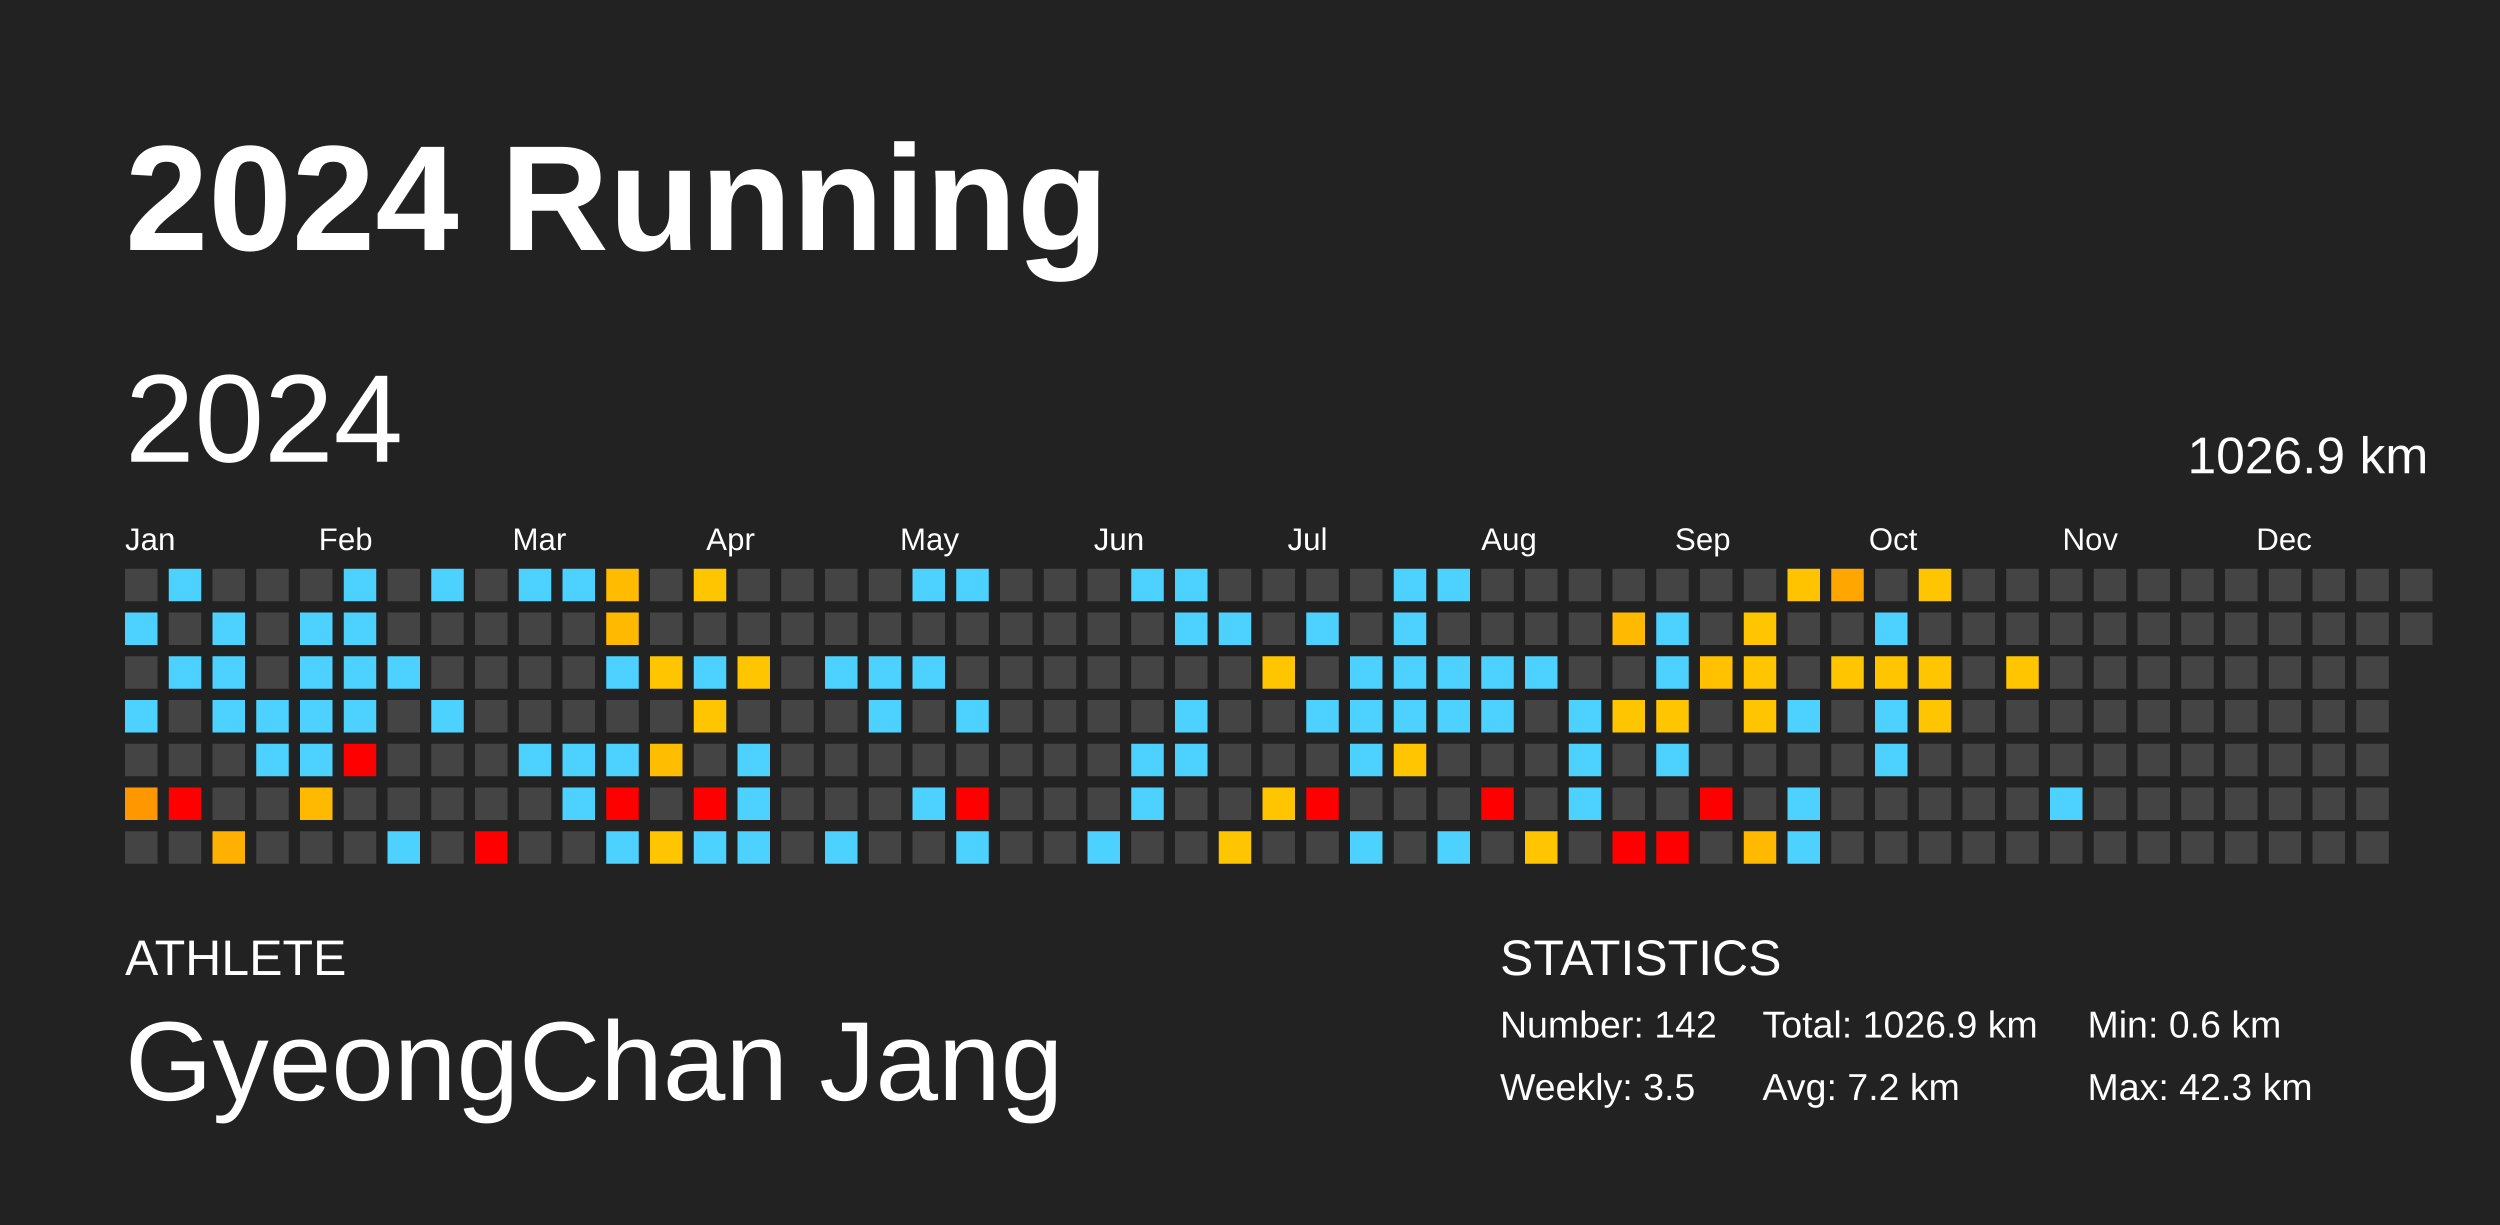
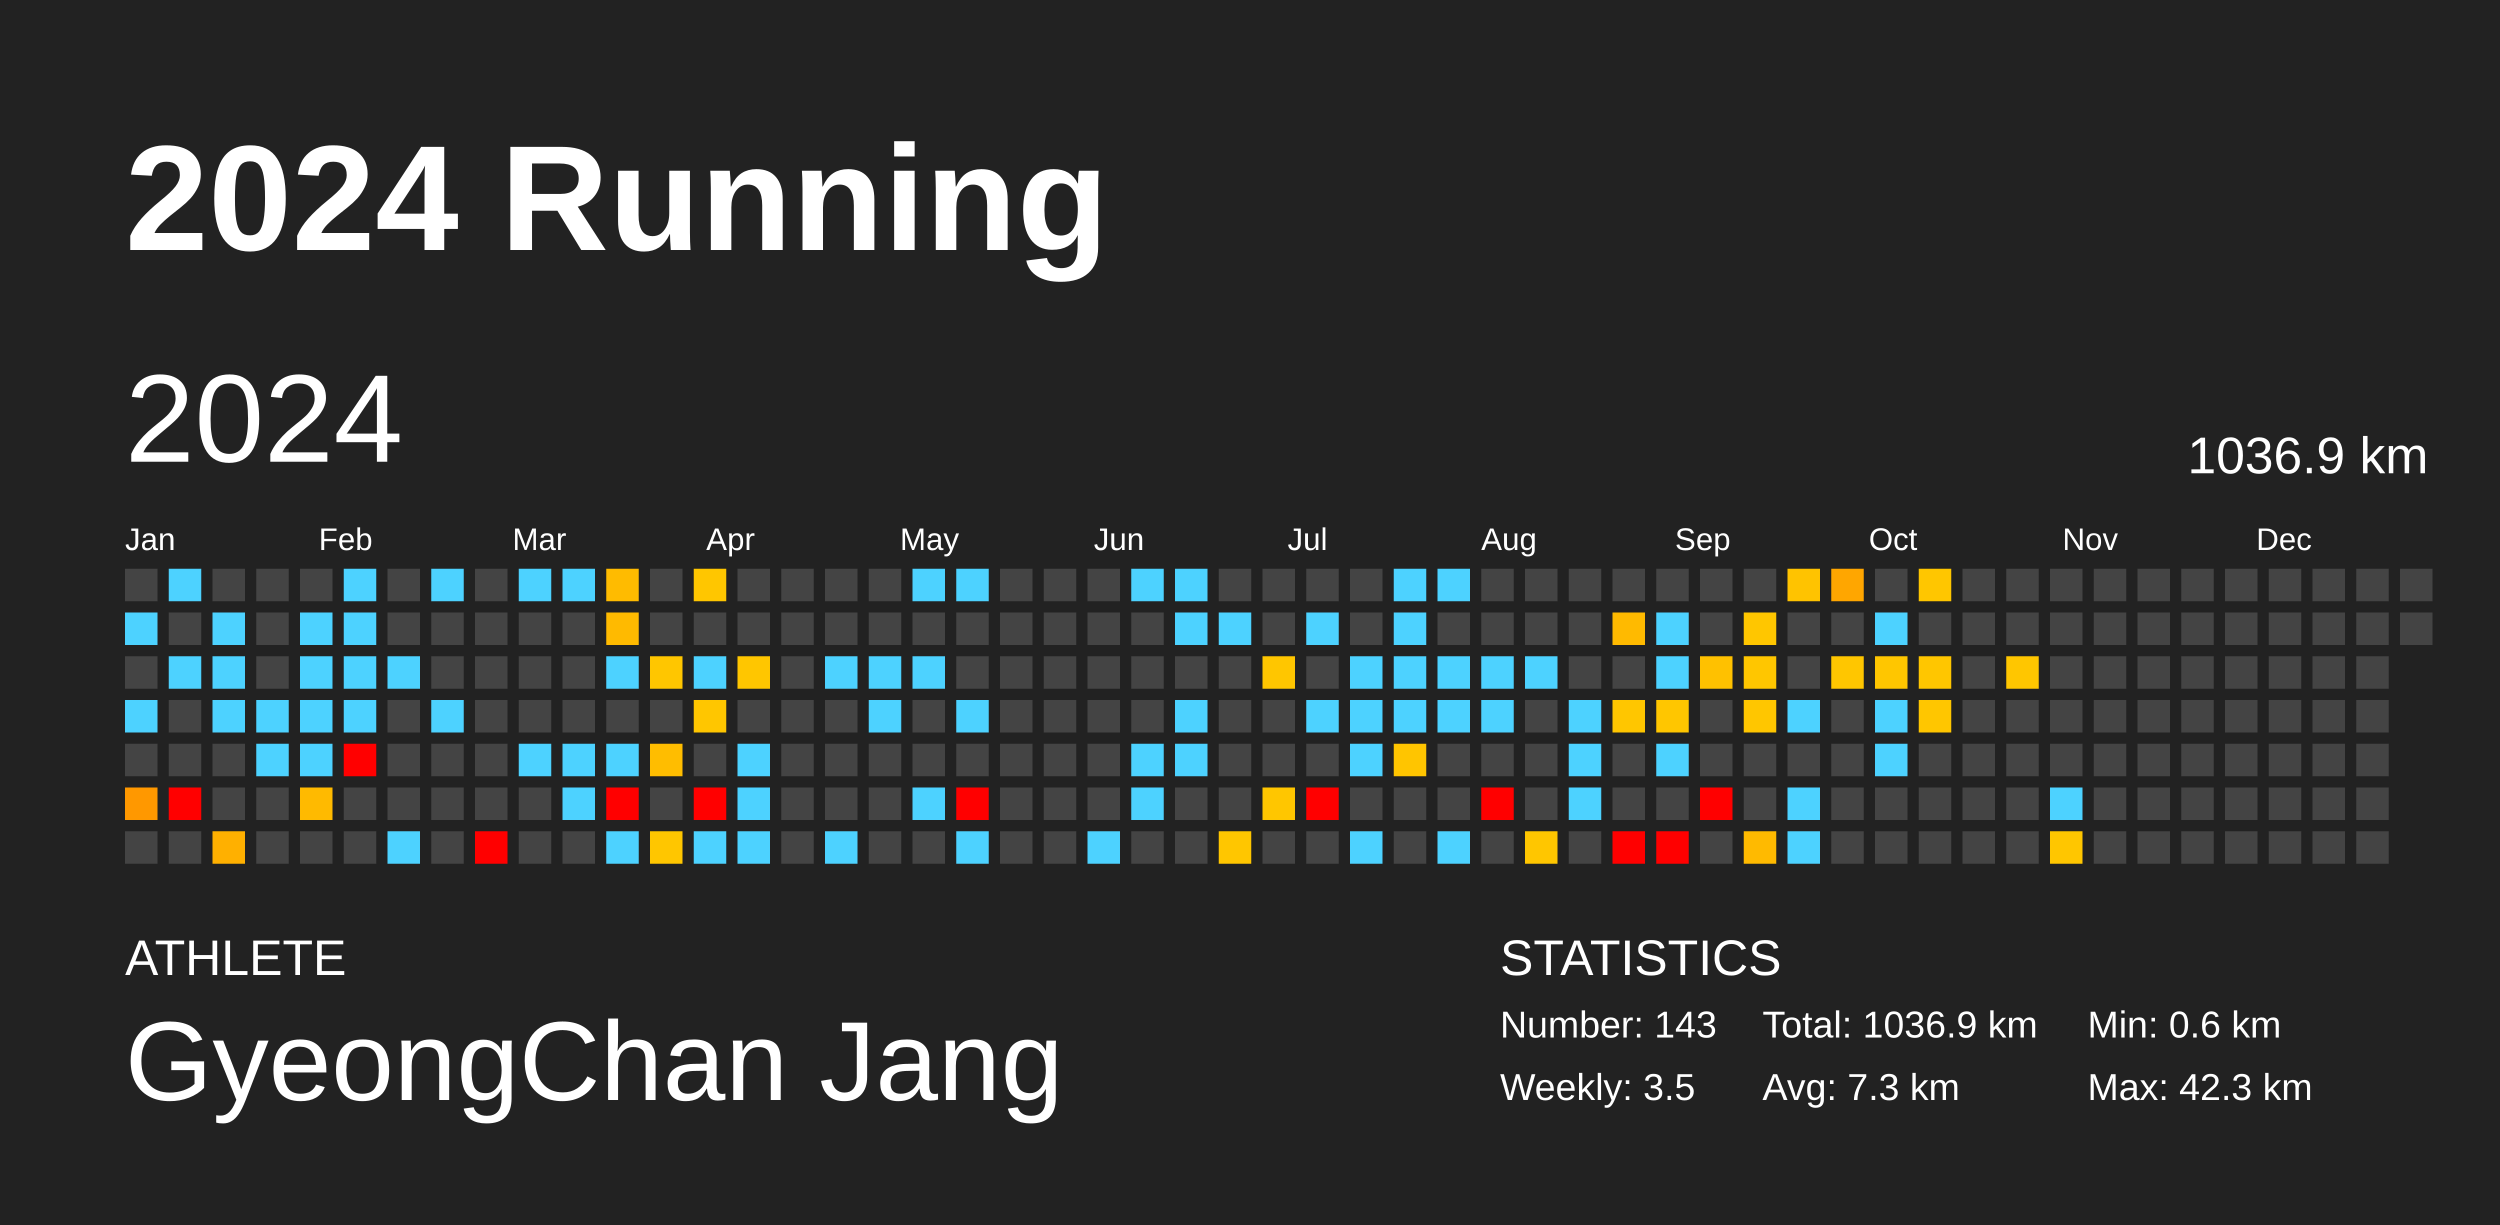
<svg xmlns="http://www.w3.org/2000/svg" baseProfile="full" height="98mm" version="1.1" viewBox="0,0,200,98" width="200mm">
  <defs />
  <rect fill="#222222" height="98" width="200" x="0" y="0" />
  <text fill="#FFFFFF" style="font-size:12px; font-family:Arial; font-weight:bold;" x="10" y="20">2024 Running</text>
  <text fill="#FFFFFF" style="font-size:4px; font-family:Arial" x="10" y="78">ATHLETE</text>
  <text fill="#FFFFFF" style="font-size:9px; font-family:Arial" x="10" y="88">GyeongChan Jang</text>
  <text fill="#FFFFFF" style="font-size:4px; font-family:Arial" x="120" y="78">STATISTICS</text>
-   <text fill="#FFFFFF" style="font-size:3px; font-family:Arial" x="120" y="83">Number: 142</text>
+   <text fill="#FFFFFF" style="font-size:3px; font-family:Arial" x="120" y="83">Number: 143</text>
  <text fill="#FFFFFF" style="font-size:3px; font-family:Arial" x="120" y="88">Weekly: 3.5</text>
-   <text fill="#FFFFFF" style="font-size:3px; font-family:Arial" x="141" y="83">Total: 1026.9 km</text>
-   <text fill="#FFFFFF" style="font-size:3px; font-family:Arial" x="141" y="88">Avg: 7.2 km</text>
+   <text fill="#FFFFFF" style="font-size:3px; font-family:Arial" x="141" y="83">Total: 1036.9 km</text>
+   <text fill="#FFFFFF" style="font-size:3px; font-family:Arial" x="141" y="88">Avg: 7.3 km</text>
  <text fill="#FFFFFF" style="font-size:3px; font-family:Arial" x="167" y="83">Min: 0.6 km</text>
  <text fill="#FFFFFF" style="font-size:3px; font-family:Arial" x="167" y="88">Max: 42.3 km</text>
  <text dominant-baseline="hanging" fill="#FFFFFF" style="font-size:10.0px; font-family:Arial;" x="10" y="30">2024</text>
-   <text dominant-baseline="hanging" fill="#FFFFFF" style="font-size:4.125px; font-family:Arial;" x="175" y="35">1026.9 km</text>
+   <text dominant-baseline="hanging" fill="#FFFFFF" style="font-size:4.125px; font-family:Arial;" x="175" y="35">1036.9 km</text>
  <text fill="#FFFFFF" style="font-size:2.5px; font-family:Arial" x="10.0" y="44">Jan</text>
  <text fill="#FFFFFF" style="font-size:2.5px; font-family:Arial" x="25.5" y="44">Feb</text>
  <text fill="#FFFFFF" style="font-size:2.5px; font-family:Arial" x="41.0" y="44">Mar</text>
  <text fill="#FFFFFF" style="font-size:2.5px; font-family:Arial" x="56.5" y="44">Apr</text>
  <text fill="#FFFFFF" style="font-size:2.5px; font-family:Arial" x="72.0" y="44">May</text>
  <text fill="#FFFFFF" style="font-size:2.5px; font-family:Arial" x="87.5" y="44">Jun</text>
  <text fill="#FFFFFF" style="font-size:2.5px; font-family:Arial" x="103.0" y="44">Jul</text>
  <text fill="#FFFFFF" style="font-size:2.5px; font-family:Arial" x="118.5" y="44">Aug</text>
  <text fill="#FFFFFF" style="font-size:2.5px; font-family:Arial" x="134.0" y="44">Sep</text>
  <text fill="#FFFFFF" style="font-size:2.5px; font-family:Arial" x="149.5" y="44">Oct</text>
  <text fill="#FFFFFF" style="font-size:2.5px; font-family:Arial" x="165.0" y="44">Nov</text>
  <text fill="#FFFFFF" style="font-size:2.5px; font-family:Arial" x="180.5" y="44">Dec</text>
  <rect fill="#444444" height="2.6" width="2.6" x="10.0" y="45.5" />
  <rect fill="#4dd2ff" height="2.6" width="2.6" x="10.0" y="49.0" />
  <rect fill="#444444" height="2.6" width="2.6" x="10.0" y="52.5" />
  <rect fill="#4dd2ff" height="2.6" width="2.6" x="10.0" y="56.0" />
  <rect fill="#444444" height="2.6" width="2.6" x="10.0" y="59.5" />
  <rect fill="#ff9800" height="2.6" width="2.6" x="10.0" y="63.0" />
  <rect fill="#444444" height="2.6" width="2.6" x="10.0" y="66.5" />
  <rect fill="#4dd2ff" height="2.6" width="2.6" x="13.5" y="45.5" />
  <rect fill="#444444" height="2.6" width="2.6" x="13.5" y="49.0" />
  <rect fill="#4dd2ff" height="2.6" width="2.6" x="13.5" y="52.5" />
  <rect fill="#444444" height="2.6" width="2.6" x="13.5" y="56.0" />
  <rect fill="#444444" height="2.6" width="2.6" x="13.5" y="59.5" />
  <rect fill="red" height="2.6" width="2.6" x="13.5" y="63.0" />
  <rect fill="#444444" height="2.6" width="2.6" x="13.5" y="66.5" />
  <rect fill="#444444" height="2.6" width="2.6" x="17.0" y="45.5" />
  <rect fill="#4dd2ff" height="2.6" width="2.6" x="17.0" y="49.0" />
  <rect fill="#4dd2ff" height="2.6" width="2.6" x="17.0" y="52.5" />
  <rect fill="#4dd2ff" height="2.6" width="2.6" x="17.0" y="56.0" />
  <rect fill="#444444" height="2.6" width="2.6" x="17.0" y="59.5" />
  <rect fill="#444444" height="2.6" width="2.6" x="17.0" y="63.0" />
  <rect fill="#ffb000" height="2.6" width="2.6" x="17.0" y="66.5" />
  <rect fill="#444444" height="2.6" width="2.6" x="20.5" y="45.5" />
  <rect fill="#444444" height="2.6" width="2.6" x="20.5" y="49.0" />
  <rect fill="#444444" height="2.6" width="2.6" x="20.5" y="52.5" />
  <rect fill="#4dd2ff" height="2.6" width="2.6" x="20.5" y="56.0" />
  <rect fill="#4dd2ff" height="2.6" width="2.6" x="20.5" y="59.5" />
  <rect fill="#444444" height="2.6" width="2.6" x="20.5" y="63.0" />
  <rect fill="#444444" height="2.6" width="2.6" x="20.5" y="66.5" />
  <rect fill="#444444" height="2.6" width="2.6" x="24.0" y="45.5" />
  <rect fill="#4dd2ff" height="2.6" width="2.6" x="24.0" y="49.0" />
  <rect fill="#4dd2ff" height="2.6" width="2.6" x="24.0" y="52.5" />
  <rect fill="#4dd2ff" height="2.6" width="2.6" x="24.0" y="56.0" />
  <rect fill="#4dd2ff" height="2.6" width="2.6" x="24.0" y="59.5" />
  <rect fill="#ffba00" height="2.6" width="2.6" x="24.0" y="63.0" />
  <rect fill="#444444" height="2.6" width="2.6" x="24.0" y="66.5" />
  <rect fill="#4dd2ff" height="2.6" width="2.6" x="27.5" y="45.5" />
  <rect fill="#4dd2ff" height="2.6" width="2.6" x="27.5" y="49.0" />
  <rect fill="#4dd2ff" height="2.6" width="2.6" x="27.5" y="52.5" />
  <rect fill="#4dd2ff" height="2.6" width="2.6" x="27.5" y="56.0" />
  <rect fill="red" height="2.6" width="2.6" x="27.5" y="59.5" />
  <rect fill="#444444" height="2.6" width="2.6" x="27.5" y="63.0" />
  <rect fill="#444444" height="2.6" width="2.6" x="27.5" y="66.5" />
  <rect fill="#444444" height="2.6" width="2.6" x="31.0" y="45.5" />
  <rect fill="#444444" height="2.6" width="2.6" x="31.0" y="49.0" />
  <rect fill="#4dd2ff" height="2.6" width="2.6" x="31.0" y="52.5" />
  <rect fill="#444444" height="2.6" width="2.6" x="31.0" y="56.0" />
  <rect fill="#444444" height="2.6" width="2.6" x="31.0" y="59.5" />
  <rect fill="#444444" height="2.6" width="2.6" x="31.0" y="63.0" />
  <rect fill="#4dd2ff" height="2.6" width="2.6" x="31.0" y="66.5" />
  <rect fill="#4dd2ff" height="2.6" width="2.6" x="34.5" y="45.5" />
  <rect fill="#444444" height="2.6" width="2.6" x="34.5" y="49.0" />
  <rect fill="#444444" height="2.6" width="2.6" x="34.5" y="52.5" />
  <rect fill="#4dd2ff" height="2.6" width="2.6" x="34.5" y="56.0" />
  <rect fill="#444444" height="2.6" width="2.6" x="34.5" y="59.5" />
  <rect fill="#444444" height="2.6" width="2.6" x="34.5" y="63.0" />
  <rect fill="#444444" height="2.6" width="2.6" x="34.5" y="66.5" />
  <rect fill="#444444" height="2.6" width="2.6" x="38.0" y="45.5" />
  <rect fill="#444444" height="2.6" width="2.6" x="38.0" y="49.0" />
  <rect fill="#444444" height="2.6" width="2.6" x="38.0" y="52.5" />
  <rect fill="#444444" height="2.6" width="2.6" x="38.0" y="56.0" />
  <rect fill="#444444" height="2.6" width="2.6" x="38.0" y="59.5" />
  <rect fill="#444444" height="2.6" width="2.6" x="38.0" y="63.0" />
  <rect fill="red" height="2.6" width="2.6" x="38.0" y="66.5" />
  <rect fill="#4dd2ff" height="2.6" width="2.6" x="41.5" y="45.5" />
  <rect fill="#444444" height="2.6" width="2.6" x="41.5" y="49.0" />
  <rect fill="#444444" height="2.6" width="2.6" x="41.5" y="52.5" />
  <rect fill="#444444" height="2.6" width="2.6" x="41.5" y="56.0" />
  <rect fill="#4dd2ff" height="2.6" width="2.6" x="41.5" y="59.5" />
  <rect fill="#444444" height="2.6" width="2.6" x="41.5" y="63.0" />
  <rect fill="#444444" height="2.6" width="2.6" x="41.5" y="66.5" />
  <rect fill="#4dd2ff" height="2.6" width="2.6" x="45.0" y="45.5" />
  <rect fill="#444444" height="2.6" width="2.6" x="45.0" y="49.0" />
  <rect fill="#444444" height="2.6" width="2.6" x="45.0" y="52.5" />
  <rect fill="#444444" height="2.6" width="2.6" x="45.0" y="56.0" />
  <rect fill="#4dd2ff" height="2.6" width="2.6" x="45.0" y="59.5" />
  <rect fill="#4dd2ff" height="2.6" width="2.6" x="45.0" y="63.0" />
  <rect fill="#444444" height="2.6" width="2.6" x="45.0" y="66.5" />
  <rect fill="#ffbb00" height="2.6" width="2.6" x="48.5" y="45.5" />
  <rect fill="#ffba00" height="2.6" width="2.6" x="48.5" y="49.0" />
  <rect fill="#4dd2ff" height="2.6" width="2.6" x="48.5" y="52.5" />
  <rect fill="#444444" height="2.6" width="2.6" x="48.5" y="56.0" />
  <rect fill="#4dd2ff" height="2.6" width="2.6" x="48.5" y="59.5" />
  <rect fill="red" height="2.6" width="2.6" x="48.5" y="63.0" />
  <rect fill="#4dd2ff" height="2.6" width="2.6" x="48.5" y="66.5" />
  <rect fill="#444444" height="2.6" width="2.6" x="52.0" y="45.5" />
  <rect fill="#444444" height="2.6" width="2.6" x="52.0" y="49.0" />
  <rect fill="#ffc600" height="2.6" width="2.6" x="52.0" y="52.5" />
  <rect fill="#444444" height="2.6" width="2.6" x="52.0" y="56.0" />
  <rect fill="#ffbd00" height="2.6" width="2.6" x="52.0" y="59.5" />
  <rect fill="#444444" height="2.6" width="2.6" x="52.0" y="63.0" />
  <rect fill="#ffc600" height="2.6" width="2.6" x="52.0" y="66.5" />
  <rect fill="#ffc600" height="2.6" width="2.6" x="55.5" y="45.5" />
  <rect fill="#444444" height="2.6" width="2.6" x="55.5" y="49.0" />
  <rect fill="#4dd2ff" height="2.6" width="2.6" x="55.5" y="52.5" />
  <rect fill="#ffc600" height="2.6" width="2.6" x="55.5" y="56.0" />
  <rect fill="#444444" height="2.6" width="2.6" x="55.5" y="59.5" />
  <rect fill="red" height="2.6" width="2.6" x="55.5" y="63.0" />
  <rect fill="#4dd2ff" height="2.6" width="2.6" x="55.5" y="66.5" />
  <rect fill="#444444" height="2.6" width="2.6" x="59.0" y="45.5" />
  <rect fill="#444444" height="2.6" width="2.6" x="59.0" y="49.0" />
  <rect fill="#ffc600" height="2.6" width="2.6" x="59.0" y="52.5" />
  <rect fill="#444444" height="2.6" width="2.6" x="59.0" y="56.0" />
  <rect fill="#4dd2ff" height="2.6" width="2.6" x="59.0" y="59.5" />
  <rect fill="#4dd2ff" height="2.6" width="2.6" x="59.0" y="63.0" />
  <rect fill="#4dd2ff" height="2.6" width="2.6" x="59.0" y="66.5" />
  <rect fill="#444444" height="2.6" width="2.6" x="62.5" y="45.5" />
  <rect fill="#444444" height="2.6" width="2.6" x="62.5" y="49.0" />
  <rect fill="#444444" height="2.6" width="2.6" x="62.5" y="52.5" />
  <rect fill="#444444" height="2.6" width="2.6" x="62.5" y="56.0" />
  <rect fill="#444444" height="2.6" width="2.6" x="62.5" y="59.5" />
  <rect fill="#444444" height="2.6" width="2.6" x="62.5" y="63.0" />
  <rect fill="#444444" height="2.6" width="2.6" x="62.5" y="66.5" />
  <rect fill="#444444" height="2.6" width="2.6" x="66.0" y="45.5" />
  <rect fill="#444444" height="2.6" width="2.6" x="66.0" y="49.0" />
  <rect fill="#4dd2ff" height="2.6" width="2.6" x="66.0" y="52.5" />
  <rect fill="#444444" height="2.6" width="2.6" x="66.0" y="56.0" />
  <rect fill="#444444" height="2.6" width="2.6" x="66.0" y="59.5" />
  <rect fill="#444444" height="2.6" width="2.6" x="66.0" y="63.0" />
  <rect fill="#4dd2ff" height="2.6" width="2.6" x="66.0" y="66.5" />
  <rect fill="#444444" height="2.6" width="2.6" x="69.5" y="45.5" />
  <rect fill="#444444" height="2.6" width="2.6" x="69.5" y="49.0" />
  <rect fill="#4dd2ff" height="2.6" width="2.6" x="69.5" y="52.5" />
  <rect fill="#4dd2ff" height="2.6" width="2.6" x="69.5" y="56.0" />
  <rect fill="#444444" height="2.6" width="2.6" x="69.5" y="59.5" />
  <rect fill="#444444" height="2.6" width="2.6" x="69.5" y="63.0" />
  <rect fill="#444444" height="2.6" width="2.6" x="69.5" y="66.5" />
  <rect fill="#4dd2ff" height="2.6" width="2.6" x="73.0" y="45.5" />
  <rect fill="#444444" height="2.6" width="2.6" x="73.0" y="49.0" />
  <rect fill="#4dd2ff" height="2.6" width="2.6" x="73.0" y="52.5" />
  <rect fill="#444444" height="2.6" width="2.6" x="73.0" y="56.0" />
  <rect fill="#444444" height="2.6" width="2.6" x="73.0" y="59.5" />
  <rect fill="#4dd2ff" height="2.6" width="2.6" x="73.0" y="63.0" />
  <rect fill="#444444" height="2.6" width="2.6" x="73.0" y="66.5" />
  <rect fill="#4dd2ff" height="2.6" width="2.6" x="76.5" y="45.5" />
  <rect fill="#444444" height="2.6" width="2.6" x="76.5" y="49.0" />
  <rect fill="#444444" height="2.6" width="2.6" x="76.5" y="52.5" />
  <rect fill="#4dd2ff" height="2.6" width="2.6" x="76.5" y="56.0" />
  <rect fill="#444444" height="2.6" width="2.6" x="76.5" y="59.5" />
  <rect fill="red" height="2.6" width="2.6" x="76.5" y="63.0" />
  <rect fill="#4dd2ff" height="2.6" width="2.6" x="76.5" y="66.5" />
  <rect fill="#444444" height="2.6" width="2.6" x="80.0" y="45.5" />
  <rect fill="#444444" height="2.6" width="2.6" x="80.0" y="49.0" />
  <rect fill="#444444" height="2.6" width="2.6" x="80.0" y="52.5" />
  <rect fill="#444444" height="2.6" width="2.6" x="80.0" y="56.0" />
  <rect fill="#444444" height="2.6" width="2.6" x="80.0" y="59.5" />
  <rect fill="#444444" height="2.6" width="2.6" x="80.0" y="63.0" />
  <rect fill="#444444" height="2.6" width="2.6" x="80.0" y="66.5" />
  <rect fill="#444444" height="2.6" width="2.6" x="83.5" y="45.5" />
  <rect fill="#444444" height="2.6" width="2.6" x="83.5" y="49.0" />
  <rect fill="#444444" height="2.6" width="2.6" x="83.5" y="52.5" />
  <rect fill="#444444" height="2.6" width="2.6" x="83.5" y="56.0" />
  <rect fill="#444444" height="2.6" width="2.6" x="83.5" y="59.5" />
  <rect fill="#444444" height="2.6" width="2.6" x="83.5" y="63.0" />
  <rect fill="#444444" height="2.6" width="2.6" x="83.5" y="66.5" />
  <rect fill="#444444" height="2.6" width="2.6" x="87.0" y="45.5" />
  <rect fill="#444444" height="2.6" width="2.6" x="87.0" y="49.0" />
  <rect fill="#444444" height="2.6" width="2.6" x="87.0" y="52.5" />
  <rect fill="#444444" height="2.6" width="2.6" x="87.0" y="56.0" />
  <rect fill="#444444" height="2.6" width="2.6" x="87.0" y="59.5" />
  <rect fill="#444444" height="2.6" width="2.6" x="87.0" y="63.0" />
  <rect fill="#4dd2ff" height="2.6" width="2.6" x="87.0" y="66.5" />
  <rect fill="#4dd2ff" height="2.6" width="2.6" x="90.5" y="45.5" />
  <rect fill="#444444" height="2.6" width="2.6" x="90.5" y="49.0" />
  <rect fill="#444444" height="2.6" width="2.6" x="90.5" y="52.5" />
  <rect fill="#444444" height="2.6" width="2.6" x="90.5" y="56.0" />
  <rect fill="#4dd2ff" height="2.6" width="2.6" x="90.5" y="59.5" />
  <rect fill="#4dd2ff" height="2.6" width="2.6" x="90.5" y="63.0" />
  <rect fill="#444444" height="2.6" width="2.6" x="90.5" y="66.5" />
  <rect fill="#4dd2ff" height="2.6" width="2.6" x="94.0" y="45.5" />
  <rect fill="#4dd2ff" height="2.6" width="2.6" x="94.0" y="49.0" />
  <rect fill="#444444" height="2.6" width="2.6" x="94.0" y="52.5" />
  <rect fill="#4dd2ff" height="2.6" width="2.6" x="94.0" y="56.0" />
  <rect fill="#4dd2ff" height="2.6" width="2.6" x="94.0" y="59.5" />
  <rect fill="#444444" height="2.6" width="2.6" x="94.0" y="63.0" />
  <rect fill="#444444" height="2.6" width="2.6" x="94.0" y="66.5" />
  <rect fill="#444444" height="2.6" width="2.6" x="97.5" y="45.5" />
  <rect fill="#4dd2ff" height="2.6" width="2.6" x="97.5" y="49.0" />
  <rect fill="#444444" height="2.6" width="2.6" x="97.5" y="52.5" />
  <rect fill="#444444" height="2.6" width="2.6" x="97.5" y="56.0" />
  <rect fill="#444444" height="2.6" width="2.6" x="97.5" y="59.5" />
  <rect fill="#444444" height="2.6" width="2.6" x="97.5" y="63.0" />
  <rect fill="#ffc600" height="2.6" width="2.6" x="97.5" y="66.5" />
  <rect fill="#444444" height="2.6" width="2.6" x="101.0" y="45.5" />
  <rect fill="#444444" height="2.6" width="2.6" x="101.0" y="49.0" />
  <rect fill="#ffc600" height="2.6" width="2.6" x="101.0" y="52.5" />
  <rect fill="#444444" height="2.6" width="2.6" x="101.0" y="56.0" />
  <rect fill="#444444" height="2.6" width="2.6" x="101.0" y="59.5" />
  <rect fill="#ffc600" height="2.6" width="2.6" x="101.0" y="63.0" />
  <rect fill="#444444" height="2.6" width="2.6" x="101.0" y="66.5" />
  <rect fill="#444444" height="2.6" width="2.6" x="104.5" y="45.5" />
  <rect fill="#4dd2ff" height="2.6" width="2.6" x="104.5" y="49.0" />
  <rect fill="#444444" height="2.6" width="2.6" x="104.5" y="52.5" />
  <rect fill="#4dd2ff" height="2.6" width="2.6" x="104.5" y="56.0" />
  <rect fill="#444444" height="2.6" width="2.6" x="104.5" y="59.5" />
  <rect fill="red" height="2.6" width="2.6" x="104.5" y="63.0" />
  <rect fill="#444444" height="2.6" width="2.6" x="104.5" y="66.5" />
  <rect fill="#444444" height="2.6" width="2.6" x="108.0" y="45.5" />
  <rect fill="#444444" height="2.6" width="2.6" x="108.0" y="49.0" />
  <rect fill="#4dd2ff" height="2.6" width="2.6" x="108.0" y="52.5" />
  <rect fill="#4dd2ff" height="2.6" width="2.6" x="108.0" y="56.0" />
  <rect fill="#4dd2ff" height="2.6" width="2.6" x="108.0" y="59.5" />
  <rect fill="#444444" height="2.6" width="2.6" x="108.0" y="63.0" />
  <rect fill="#4dd2ff" height="2.6" width="2.6" x="108.0" y="66.5" />
  <rect fill="#4dd2ff" height="2.6" width="2.6" x="111.5" y="45.5" />
  <rect fill="#4dd2ff" height="2.6" width="2.6" x="111.5" y="49.0" />
  <rect fill="#4dd2ff" height="2.6" width="2.6" x="111.5" y="52.5" />
  <rect fill="#4dd2ff" height="2.6" width="2.6" x="111.5" y="56.0" />
  <rect fill="#ffc500" height="2.6" width="2.6" x="111.5" y="59.5" />
  <rect fill="#444444" height="2.6" width="2.6" x="111.5" y="63.0" />
  <rect fill="#444444" height="2.6" width="2.6" x="111.5" y="66.5" />
  <rect fill="#4dd2ff" height="2.6" width="2.6" x="115.0" y="45.5" />
  <rect fill="#444444" height="2.6" width="2.6" x="115.0" y="49.0" />
  <rect fill="#4dd2ff" height="2.6" width="2.6" x="115.0" y="52.5" />
  <rect fill="#4dd2ff" height="2.6" width="2.6" x="115.0" y="56.0" />
  <rect fill="#444444" height="2.6" width="2.6" x="115.0" y="59.5" />
  <rect fill="#444444" height="2.6" width="2.6" x="115.0" y="63.0" />
  <rect fill="#4dd2ff" height="2.6" width="2.6" x="115.0" y="66.5" />
  <rect fill="#444444" height="2.6" width="2.6" x="118.5" y="45.5" />
  <rect fill="#444444" height="2.6" width="2.6" x="118.5" y="49.0" />
  <rect fill="#4dd2ff" height="2.6" width="2.6" x="118.5" y="52.5" />
  <rect fill="#4dd2ff" height="2.6" width="2.6" x="118.5" y="56.0" />
  <rect fill="#444444" height="2.6" width="2.6" x="118.5" y="59.5" />
  <rect fill="red" height="2.6" width="2.6" x="118.5" y="63.0" />
  <rect fill="#444444" height="2.6" width="2.6" x="118.5" y="66.5" />
  <rect fill="#444444" height="2.6" width="2.6" x="122.0" y="45.5" />
  <rect fill="#444444" height="2.6" width="2.6" x="122.0" y="49.0" />
  <rect fill="#4dd2ff" height="2.6" width="2.6" x="122.0" y="52.5" />
  <rect fill="#444444" height="2.6" width="2.6" x="122.0" y="56.0" />
  <rect fill="#444444" height="2.6" width="2.6" x="122.0" y="59.5" />
  <rect fill="#444444" height="2.6" width="2.6" x="122.0" y="63.0" />
  <rect fill="#ffc600" height="2.6" width="2.6" x="122.0" y="66.5" />
  <rect fill="#444444" height="2.6" width="2.6" x="125.5" y="45.5" />
  <rect fill="#444444" height="2.6" width="2.6" x="125.5" y="49.0" />
  <rect fill="#444444" height="2.6" width="2.6" x="125.5" y="52.5" />
  <rect fill="#4dd2ff" height="2.6" width="2.6" x="125.5" y="56.0" />
  <rect fill="#4dd2ff" height="2.6" width="2.6" x="125.5" y="59.5" />
  <rect fill="#4dd2ff" height="2.6" width="2.6" x="125.5" y="63.0" />
  <rect fill="#444444" height="2.6" width="2.6" x="125.5" y="66.5" />
  <rect fill="#444444" height="2.6" width="2.6" x="129.0" y="45.5" />
  <rect fill="#ffba00" height="2.6" width="2.6" x="129.0" y="49.0" />
  <rect fill="#444444" height="2.6" width="2.6" x="129.0" y="52.5" />
  <rect fill="#ffc600" height="2.6" width="2.6" x="129.0" y="56.0" />
  <rect fill="#444444" height="2.6" width="2.6" x="129.0" y="59.5" />
  <rect fill="#444444" height="2.6" width="2.6" x="129.0" y="63.0" />
  <rect fill="red" height="2.6" width="2.6" x="129.0" y="66.5" />
  <rect fill="#444444" height="2.6" width="2.6" x="132.5" y="45.5" />
  <rect fill="#4dd2ff" height="2.6" width="2.6" x="132.5" y="49.0" />
  <rect fill="#4dd2ff" height="2.6" width="2.6" x="132.5" y="52.5" />
  <rect fill="#ffc600" height="2.6" width="2.6" x="132.5" y="56.0" />
  <rect fill="#4dd2ff" height="2.6" width="2.6" x="132.5" y="59.5" />
  <rect fill="#444444" height="2.6" width="2.6" x="132.5" y="63.0" />
  <rect fill="red" height="2.6" width="2.6" x="132.5" y="66.5" />
  <rect fill="#444444" height="2.6" width="2.6" x="136.0" y="45.5" />
  <rect fill="#444444" height="2.6" width="2.6" x="136.0" y="49.0" />
  <rect fill="#ffc100" height="2.6" width="2.6" x="136.0" y="52.5" />
  <rect fill="#444444" height="2.6" width="2.6" x="136.0" y="56.0" />
  <rect fill="#444444" height="2.6" width="2.6" x="136.0" y="59.5" />
  <rect fill="red" height="2.6" width="2.6" x="136.0" y="63.0" />
  <rect fill="#444444" height="2.6" width="2.6" x="136.0" y="66.5" />
  <rect fill="#444444" height="2.6" width="2.6" x="139.5" y="45.5" />
  <rect fill="#ffc600" height="2.6" width="2.6" x="139.5" y="49.0" />
  <rect fill="#ffc600" height="2.6" width="2.6" x="139.5" y="52.5" />
  <rect fill="#ffc600" height="2.6" width="2.6" x="139.5" y="56.0" />
  <rect fill="#444444" height="2.6" width="2.6" x="139.5" y="59.5" />
  <rect fill="#444444" height="2.6" width="2.6" x="139.5" y="63.0" />
  <rect fill="#ffba00" height="2.6" width="2.6" x="139.5" y="66.5" />
  <rect fill="#ffc300" height="2.6" width="2.6" x="143.0" y="45.5" />
  <rect fill="#444444" height="2.6" width="2.6" x="143.0" y="49.0" />
  <rect fill="#444444" height="2.6" width="2.6" x="143.0" y="52.5" />
  <rect fill="#4dd2ff" height="2.6" width="2.6" x="143.0" y="56.0" />
  <rect fill="#444444" height="2.6" width="2.6" x="143.0" y="59.5" />
  <rect fill="#4dd2ff" height="2.6" width="2.6" x="143.0" y="63.0" />
  <rect fill="#4dd2ff" height="2.6" width="2.6" x="143.0" y="66.5" />
  <rect fill="#ffa600" height="2.6" width="2.6" x="146.5" y="45.5" />
  <rect fill="#444444" height="2.6" width="2.6" x="146.5" y="49.0" />
  <rect fill="#ffc600" height="2.6" width="2.6" x="146.5" y="52.5" />
  <rect fill="#444444" height="2.6" width="2.6" x="146.5" y="56.0" />
  <rect fill="#444444" height="2.6" width="2.6" x="146.5" y="59.5" />
  <rect fill="#444444" height="2.6" width="2.6" x="146.5" y="63.0" />
  <rect fill="#444444" height="2.6" width="2.6" x="146.5" y="66.5" />
  <rect fill="#444444" height="2.6" width="2.6" x="150.0" y="45.5" />
  <rect fill="#4dd2ff" height="2.6" width="2.6" x="150.0" y="49.0" />
  <rect fill="#ffc600" height="2.6" width="2.6" x="150.0" y="52.5" />
  <rect fill="#4dd2ff" height="2.6" width="2.6" x="150.0" y="56.0" />
  <rect fill="#4dd2ff" height="2.6" width="2.6" x="150.0" y="59.5" />
  <rect fill="#444444" height="2.6" width="2.6" x="150.0" y="63.0" />
  <rect fill="#444444" height="2.6" width="2.6" x="150.0" y="66.5" />
  <rect fill="#ffc600" height="2.6" width="2.6" x="153.5" y="45.5" />
  <rect fill="#444444" height="2.6" width="2.6" x="153.5" y="49.0" />
  <rect fill="#ffc600" height="2.6" width="2.6" x="153.5" y="52.5" />
  <rect fill="#ffc600" height="2.6" width="2.6" x="153.5" y="56.0" />
  <rect fill="#444444" height="2.6" width="2.6" x="153.5" y="59.5" />
  <rect fill="#444444" height="2.6" width="2.6" x="153.5" y="63.0" />
  <rect fill="#444444" height="2.6" width="2.6" x="153.5" y="66.5" />
  <rect fill="#444444" height="2.6" width="2.6" x="157.0" y="45.5" />
  <rect fill="#444444" height="2.6" width="2.6" x="157.0" y="49.0" />
  <rect fill="#444444" height="2.6" width="2.6" x="157.0" y="52.5" />
  <rect fill="#444444" height="2.6" width="2.6" x="157.0" y="56.0" />
  <rect fill="#444444" height="2.6" width="2.6" x="157.0" y="59.5" />
  <rect fill="#444444" height="2.6" width="2.6" x="157.0" y="63.0" />
  <rect fill="#444444" height="2.6" width="2.6" x="157.0" y="66.5" />
  <rect fill="#444444" height="2.6" width="2.6" x="160.5" y="45.5" />
  <rect fill="#444444" height="2.6" width="2.6" x="160.5" y="49.0" />
  <rect fill="#ffc600" height="2.6" width="2.6" x="160.5" y="52.5" />
  <rect fill="#444444" height="2.6" width="2.6" x="160.5" y="56.0" />
  <rect fill="#444444" height="2.6" width="2.6" x="160.5" y="59.5" />
  <rect fill="#444444" height="2.6" width="2.6" x="160.5" y="63.0" />
  <rect fill="#444444" height="2.6" width="2.6" x="160.5" y="66.5" />
  <rect fill="#444444" height="2.6" width="2.6" x="164.0" y="45.5" />
  <rect fill="#444444" height="2.6" width="2.6" x="164.0" y="49.0" />
  <rect fill="#444444" height="2.6" width="2.6" x="164.0" y="52.5" />
  <rect fill="#444444" height="2.6" width="2.6" x="164.0" y="56.0" />
  <rect fill="#444444" height="2.6" width="2.6" x="164.0" y="59.5" />
  <rect fill="#4dd2ff" height="2.6" width="2.6" x="164.0" y="63.0" />
-   <rect fill="#444444" height="2.6" width="2.6" x="164.0" y="66.5" />
+   <rect fill="#ffc600" height="2.6" width="2.6" x="164.0" y="66.5" />
  <rect fill="#444444" height="2.6" width="2.6" x="167.5" y="45.5" />
  <rect fill="#444444" height="2.6" width="2.6" x="167.5" y="49.0" />
  <rect fill="#444444" height="2.6" width="2.6" x="167.5" y="52.5" />
  <rect fill="#444444" height="2.6" width="2.6" x="167.5" y="56.0" />
  <rect fill="#444444" height="2.6" width="2.6" x="167.5" y="59.5" />
  <rect fill="#444444" height="2.6" width="2.6" x="167.5" y="63.0" />
  <rect fill="#444444" height="2.6" width="2.6" x="167.5" y="66.5" />
  <rect fill="#444444" height="2.6" width="2.6" x="171.0" y="45.5" />
  <rect fill="#444444" height="2.6" width="2.6" x="171.0" y="49.0" />
  <rect fill="#444444" height="2.6" width="2.6" x="171.0" y="52.5" />
  <rect fill="#444444" height="2.6" width="2.6" x="171.0" y="56.0" />
  <rect fill="#444444" height="2.6" width="2.6" x="171.0" y="59.5" />
  <rect fill="#444444" height="2.6" width="2.6" x="171.0" y="63.0" />
  <rect fill="#444444" height="2.6" width="2.6" x="171.0" y="66.5" />
  <rect fill="#444444" height="2.6" width="2.6" x="174.5" y="45.5" />
  <rect fill="#444444" height="2.6" width="2.6" x="174.5" y="49.0" />
  <rect fill="#444444" height="2.6" width="2.6" x="174.5" y="52.5" />
  <rect fill="#444444" height="2.6" width="2.6" x="174.5" y="56.0" />
  <rect fill="#444444" height="2.6" width="2.6" x="174.5" y="59.5" />
  <rect fill="#444444" height="2.6" width="2.6" x="174.5" y="63.0" />
  <rect fill="#444444" height="2.6" width="2.6" x="174.5" y="66.5" />
  <rect fill="#444444" height="2.6" width="2.6" x="178.0" y="45.5" />
  <rect fill="#444444" height="2.6" width="2.6" x="178.0" y="49.0" />
  <rect fill="#444444" height="2.6" width="2.6" x="178.0" y="52.5" />
  <rect fill="#444444" height="2.6" width="2.6" x="178.0" y="56.0" />
  <rect fill="#444444" height="2.6" width="2.6" x="178.0" y="59.5" />
  <rect fill="#444444" height="2.6" width="2.6" x="178.0" y="63.0" />
  <rect fill="#444444" height="2.6" width="2.6" x="178.0" y="66.5" />
  <rect fill="#444444" height="2.6" width="2.6" x="181.5" y="45.5" />
  <rect fill="#444444" height="2.6" width="2.6" x="181.5" y="49.0" />
  <rect fill="#444444" height="2.6" width="2.6" x="181.5" y="52.5" />
  <rect fill="#444444" height="2.6" width="2.6" x="181.5" y="56.0" />
  <rect fill="#444444" height="2.6" width="2.6" x="181.5" y="59.5" />
  <rect fill="#444444" height="2.6" width="2.6" x="181.5" y="63.0" />
  <rect fill="#444444" height="2.6" width="2.6" x="181.5" y="66.5" />
  <rect fill="#444444" height="2.6" width="2.6" x="185.0" y="45.5" />
  <rect fill="#444444" height="2.6" width="2.6" x="185.0" y="49.0" />
  <rect fill="#444444" height="2.6" width="2.6" x="185.0" y="52.5" />
  <rect fill="#444444" height="2.6" width="2.6" x="185.0" y="56.0" />
  <rect fill="#444444" height="2.6" width="2.6" x="185.0" y="59.5" />
  <rect fill="#444444" height="2.6" width="2.6" x="185.0" y="63.0" />
  <rect fill="#444444" height="2.6" width="2.6" x="185.0" y="66.5" />
  <rect fill="#444444" height="2.6" width="2.6" x="188.5" y="45.5" />
  <rect fill="#444444" height="2.6" width="2.6" x="188.5" y="49.0" />
  <rect fill="#444444" height="2.6" width="2.6" x="188.5" y="52.5" />
  <rect fill="#444444" height="2.6" width="2.6" x="188.5" y="56.0" />
  <rect fill="#444444" height="2.6" width="2.6" x="188.5" y="59.5" />
  <rect fill="#444444" height="2.6" width="2.6" x="188.5" y="63.0" />
  <rect fill="#444444" height="2.6" width="2.6" x="188.5" y="66.5" />
  <rect fill="#444444" height="2.6" width="2.6" x="192.0" y="45.5" />
  <rect fill="#444444" height="2.6" width="2.6" x="192.0" y="49.0" />
</svg>
